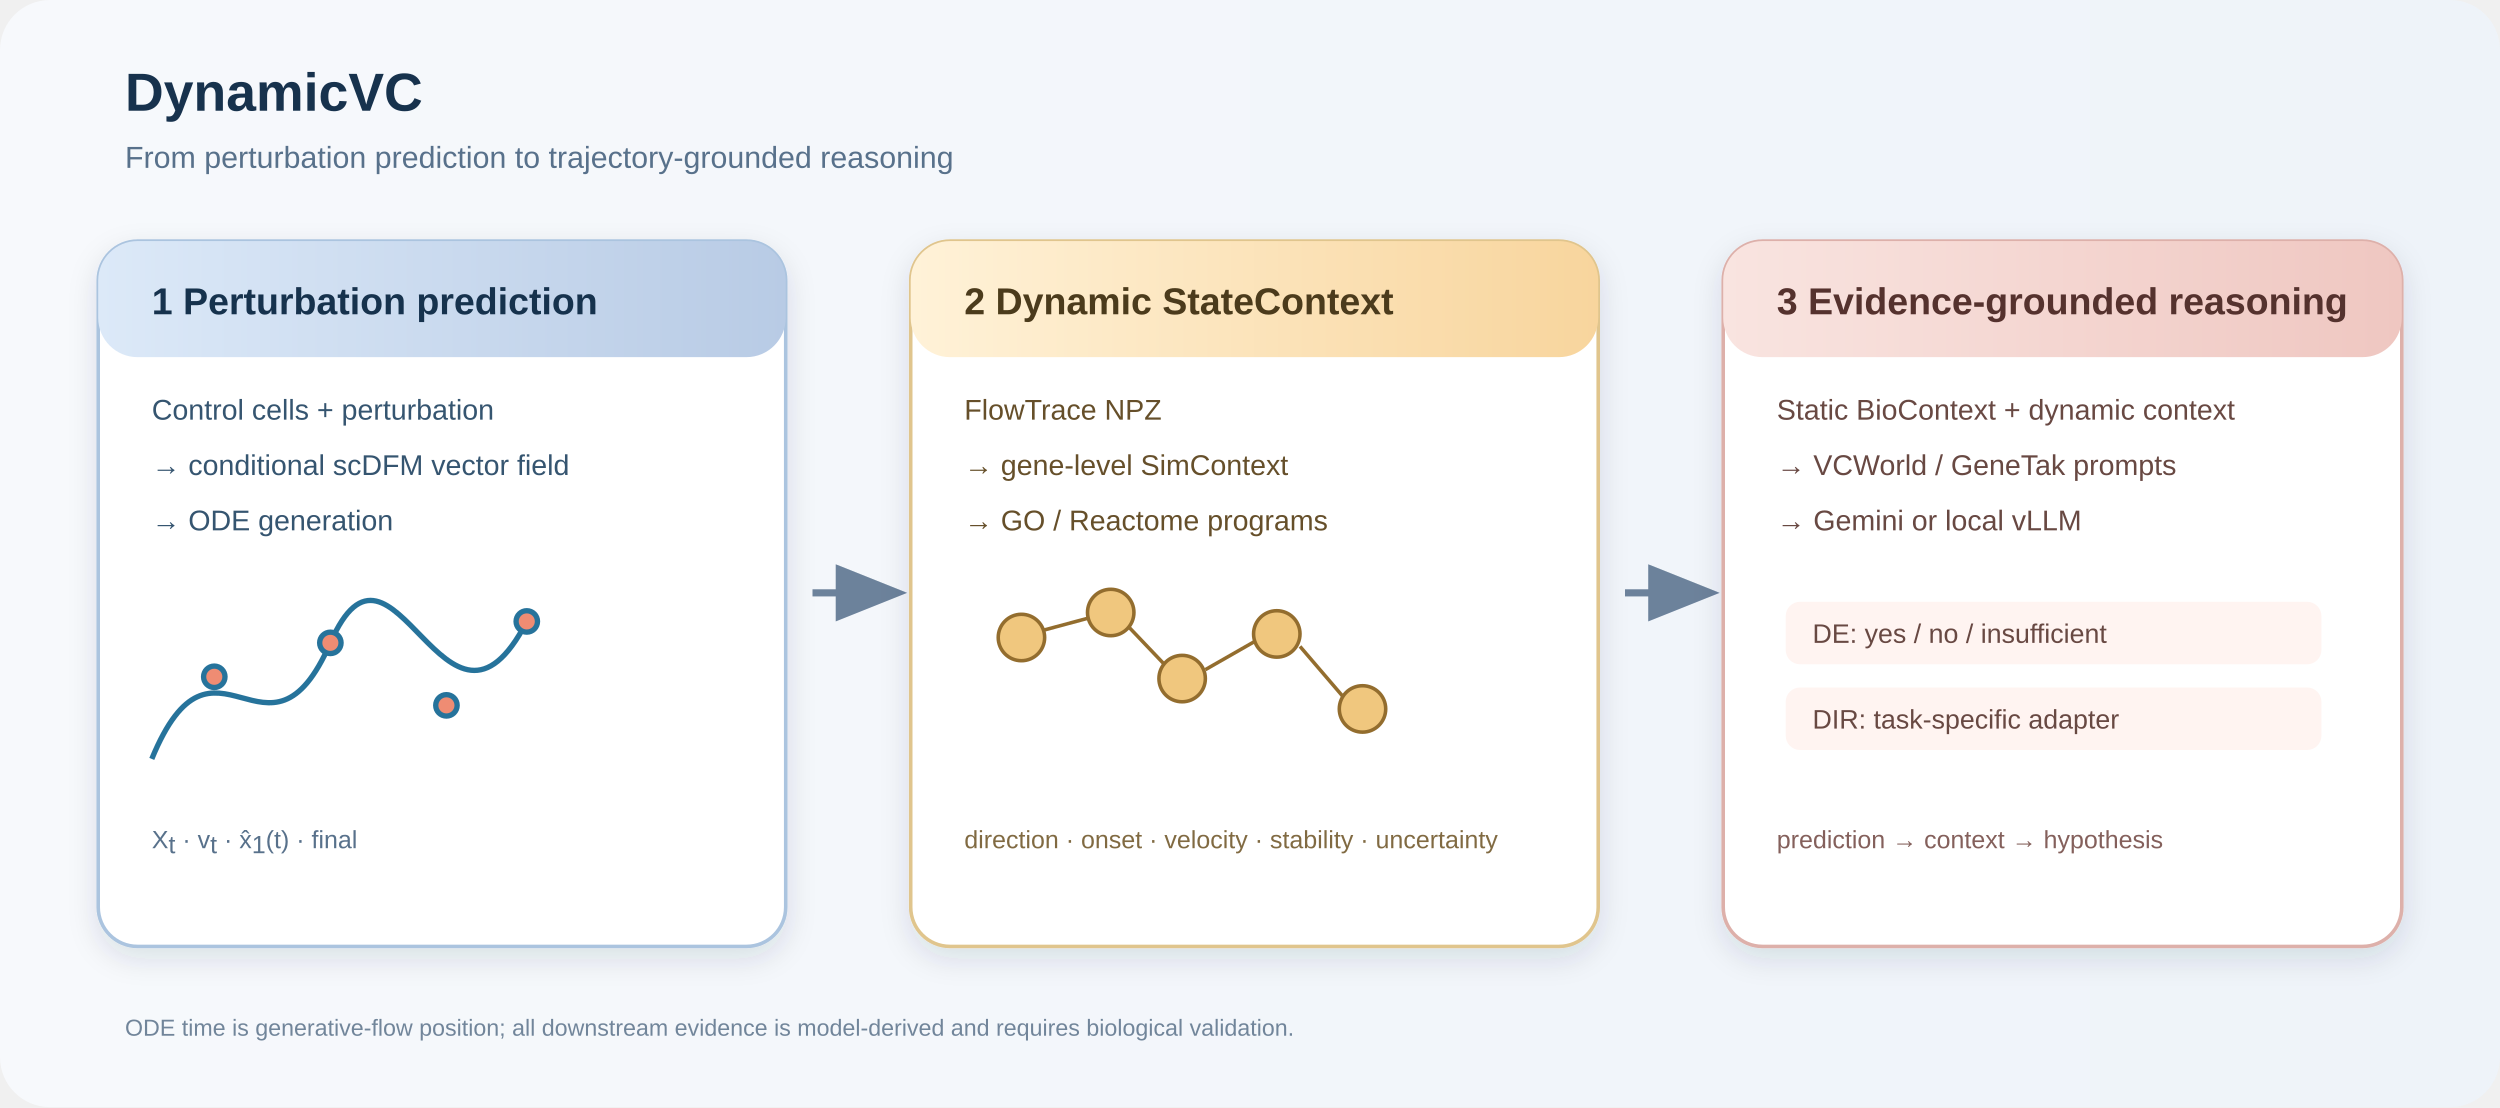
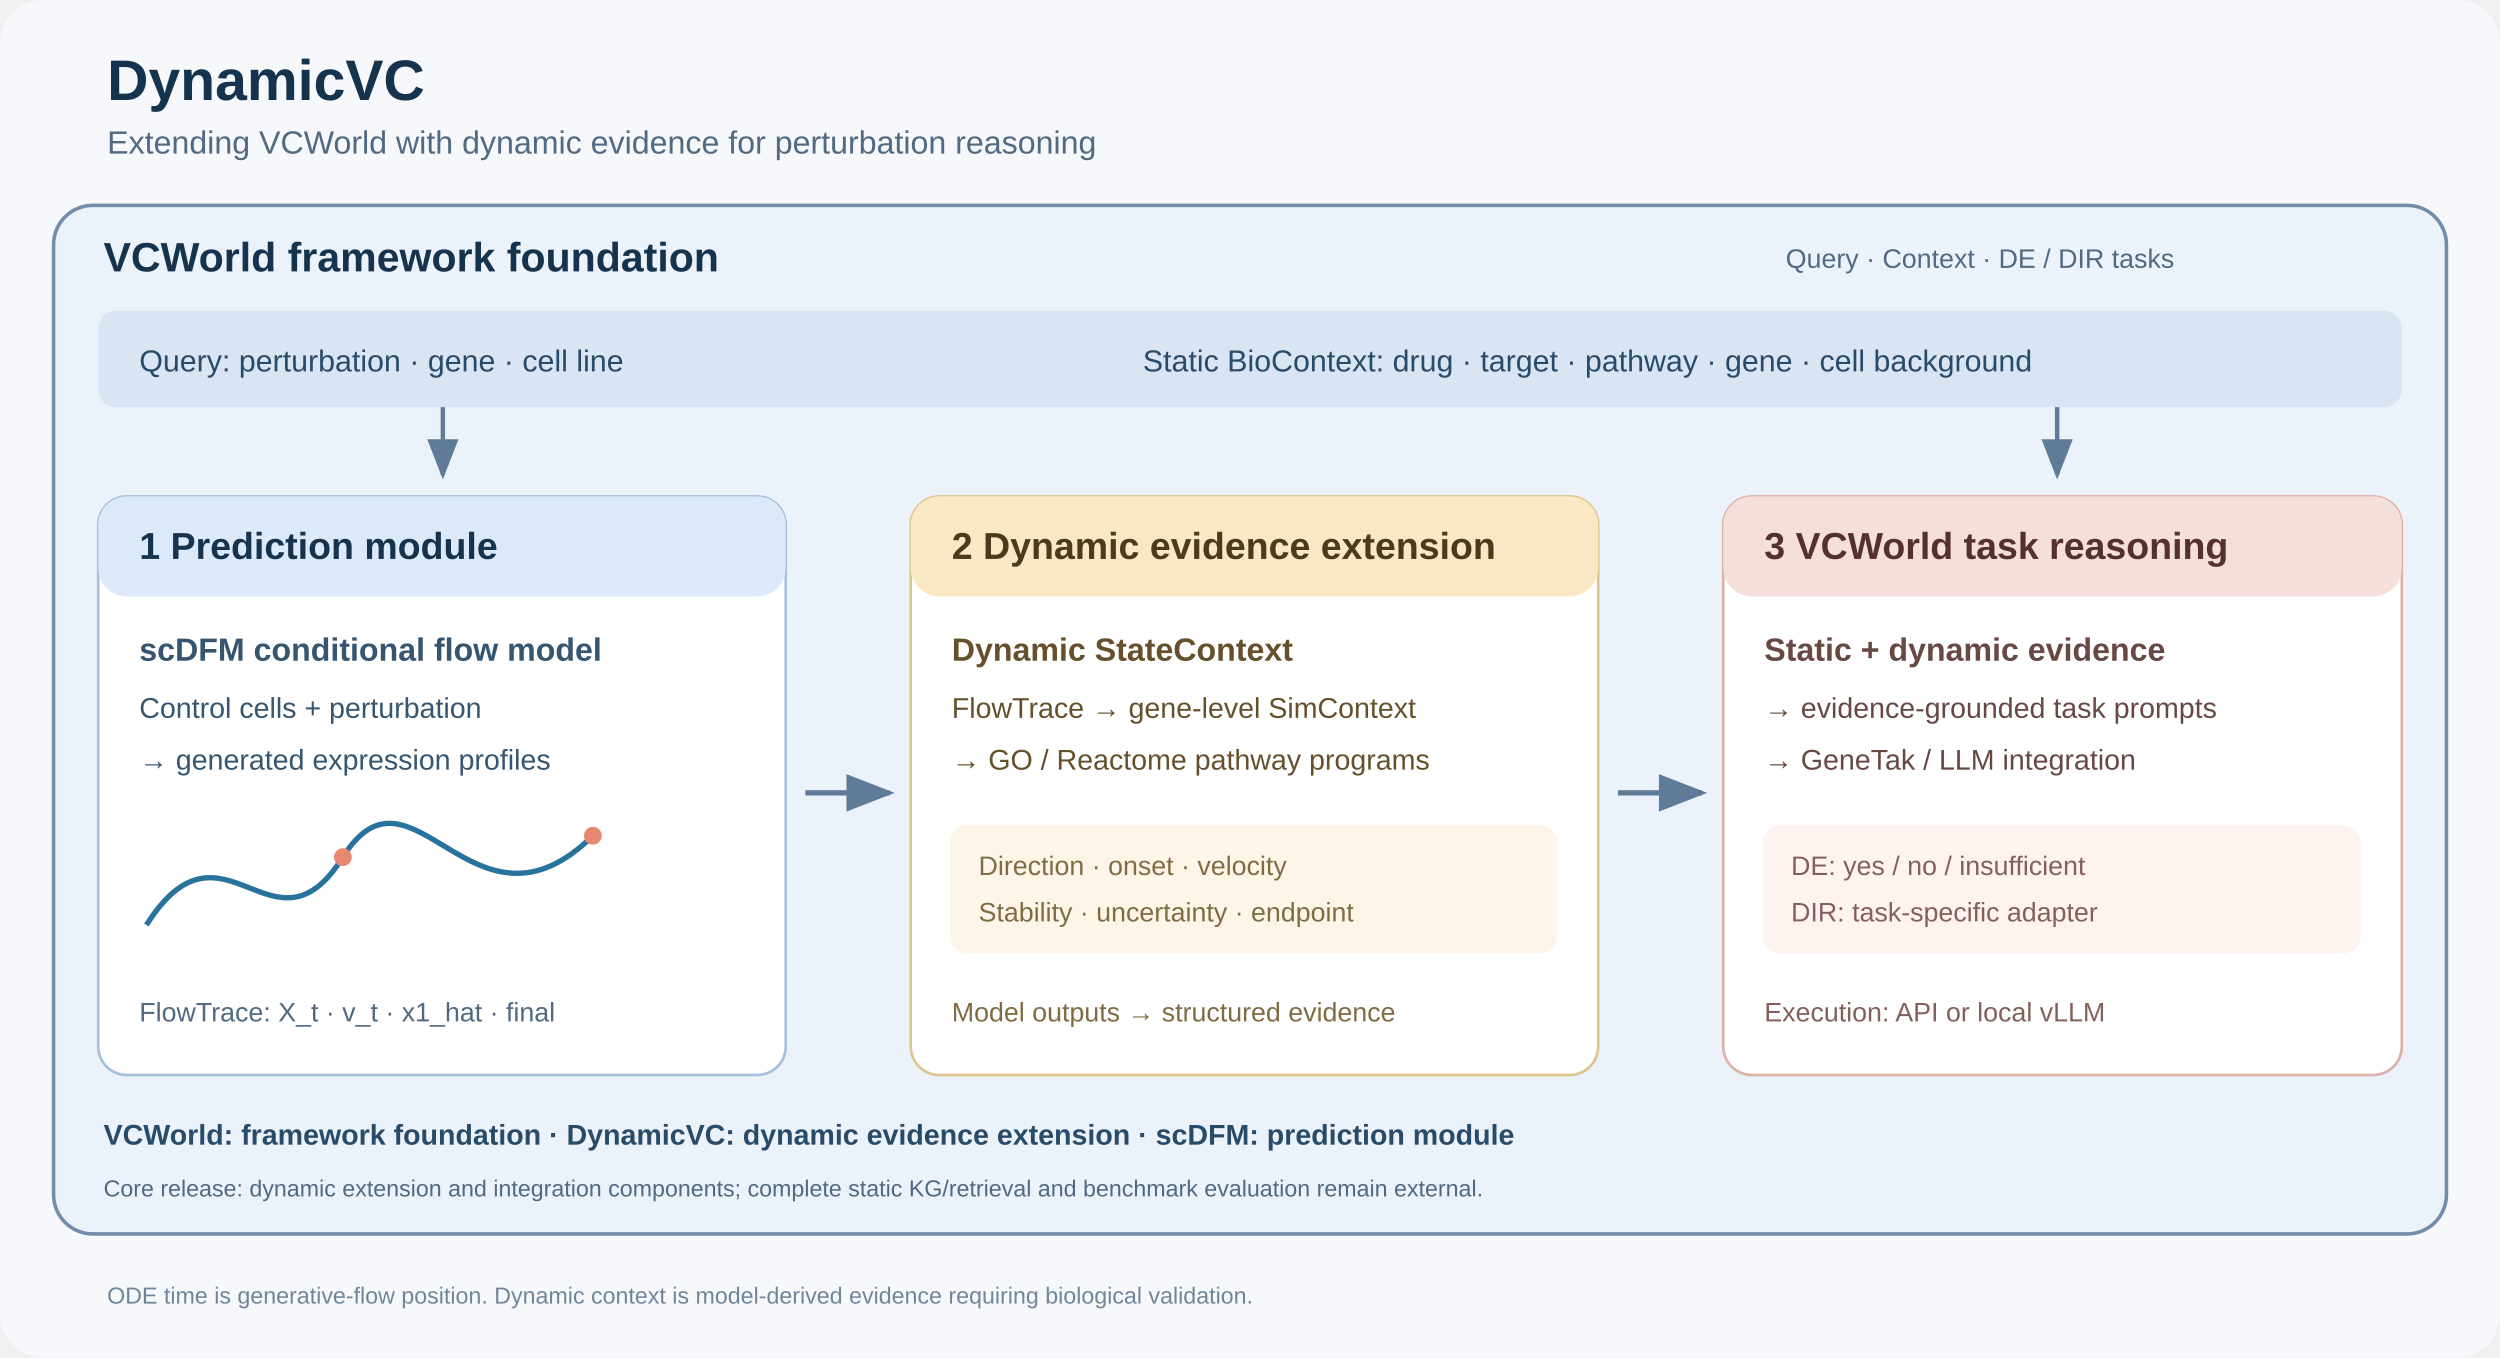
- <svg xmlns="http://www.w3.org/2000/svg" viewBox="0 0 1400 620" role="img" aria-labelledby="title desc">
+ <svg xmlns="http://www.w3.org/2000/svg" viewBox="0 0 1400 760" role="img" aria-labelledby="title desc">
  <defs>
-     <linearGradient id="bg" x1="0" x2="1">
-       <stop stop-color="#f7f9fc" />
-       <stop offset="1" stop-color="#eef3f9" />
-     </linearGradient>
-     <linearGradient id="blue" x1="0" x2="1">
-       <stop stop-color="#dce9f8" />
-       <stop offset="1" stop-color="#b8cbe5" />
-     </linearGradient>
-     <linearGradient id="gold" x1="0" x2="1">
-       <stop stop-color="#fff2d8" />
-       <stop offset="1" stop-color="#f8d59d" />
-     </linearGradient>
-     <linearGradient id="rose" x1="0" x2="1">
-       <stop stop-color="#f9e4e0" />
-       <stop offset="1" stop-color="#efc7c1" />
-     </linearGradient>
-     <filter id="shadow" x="-10%" y="-10%" width="120%" height="130%">
-       <feDropShadow dx="0" dy="6" stdDeviation="8" flood-color="#19324d" flood-opacity=".12" />
-     </filter>
-     <marker id="arrow" markerWidth="10" markerHeight="8" refX="8" refY="4" orient="auto">
-       <path d="M0,0 L10,4 L0,8 z" fill="#6c829b" />
+     <marker id="arrow" markerWidth="9" markerHeight="7" refX="8" refY="3.5" orient="auto">
+       <path d="M0,0 L9,3.5 L0,7 z" fill="#607b98" />
    </marker>
  </defs>
-   <rect width="1400" height="620" rx="28" fill="url(#bg)" />
-   <text x="70" y="62" font-family="Arial,sans-serif" font-size="30" font-weight="700" fill="#17324d">DynamicVC</text>
-   <text x="70" y="94" font-family="Arial,sans-serif" font-size="17" fill="#58718b">From perturbation prediction to trajectory-grounded reasoning</text>
-   <g filter="url(#shadow)">
-     <rect x="55" y="135" width="385" height="395" rx="22" fill="white" stroke="#abc4df" stroke-width="2" />
-     <rect x="55" y="135" width="385" height="65" rx="22" fill="url(#blue)" />
-     <text x="85" y="176" font-family="Arial,sans-serif" font-size="21" font-weight="700" fill="#17324d">1  Perturbation prediction</text>
-     <text x="85" y="235" font-family="Arial,sans-serif" font-size="16" fill="#365570">Control cells + perturbation</text>
-     <text x="85" y="266" font-family="Arial,sans-serif" font-size="16" fill="#365570">→ conditional scDFM vector field</text>
-     <text x="85" y="297" font-family="Arial,sans-serif" font-size="16" fill="#365570">→ ODE generation</text>
-     <g transform="translate(85 330)" fill="none" stroke="#28739b" stroke-width="3">
-       <path d="M0 95 C35 10,65 110,100 30 S165 105,210 18" />
-       <circle cx="35" cy="49" r="6" fill="#ef8c73" />
-       <circle cx="100" cy="30" r="6" fill="#ef8c73" />
-       <circle cx="165" cy="65" r="6" fill="#ef8c73" />
-       <circle cx="210" cy="18" r="6" fill="#ef8c73" />
-     </g>
-     <text x="85" y="475" font-family="Arial,sans-serif" font-size="14" fill="#58718b">X<tspan baseline-shift="sub">t</tspan> · v<tspan baseline-shift="sub">t</tspan> · x̂<tspan baseline-shift="sub">1</tspan>(t) · final</text>
+   <g font-family="Arial, Helvetica, sans-serif">
+     <rect width="1400" height="760" rx="24" fill="#f6f8fc" />
+     <text x="60" y="56" font-size="32" font-weight="700" fill="#16334d">DynamicVC</text>
+     <text x="60" y="86" font-size="18" fill="#516981">Extending VCWorld with dynamic evidence for perturbation reasoning</text>
+     <rect x="30" y="115" width="1340" height="576" rx="22" fill="#ecf2f9" stroke="#728caa" stroke-width="2" />
+     <text x="58" y="152" font-size="23" font-weight="700" fill="#16334d">VCWorld framework foundation</text>
+     <text x="1000" y="150" font-size="15" fill="#516981">Query · Context · DE / DIR tasks</text>
+     <rect x="55" y="174" width="1290" height="54" rx="10" fill="#d9e5f3" />
+     <text x="78" y="208" font-size="17" fill="#294b6a">Query: perturbation · gene · cell line</text>
+     <text x="640" y="208" font-size="17" fill="#294b6a">Static BioContext: drug · target · pathway · gene · cell background</text>
+     <path d="M248 228 V266" fill="none" stroke="#607b98" stroke-width="2.5" marker-end="url(#arrow)" />
+     <path d="M1152 228 V266" fill="none" stroke="#607b98" stroke-width="2.5" marker-end="url(#arrow)" />
+     <rect x="55" y="278" width="385" height="324" rx="16" fill="#fff" stroke="#a6c0dc" stroke-width="1.5" />
+     <rect x="55" y="278" width="385" height="56" rx="16" fill="#dce9f8" />
+     <text x="78" y="313" font-size="21" font-weight="700" fill="#17324d">1  Prediction module</text>
+     <text x="78" y="370" font-size="18" font-weight="700" fill="#365570">scDFM conditional flow model</text>
+     <text x="78" y="402" font-size="16" fill="#365570">Control cells + perturbation</text>
+     <text x="78" y="431" font-size="16" fill="#365570">→ generated expression profiles</text>
+     <path d="M82 518 C125 450,153 542,192 480 S265 534,332 468" fill="none" stroke="#28739b" stroke-width="3" />
+     <circle cx="192" cy="480" r="5" fill="#e78971" />
+     <circle cx="332" cy="468" r="5" fill="#e78971" />
+     <text x="78" y="572" font-size="15" fill="#516981">FlowTrace: X_t · v_t · x1_hat · final</text>
+     <path d="M451 444 H498" fill="none" stroke="#607b98" stroke-width="3" marker-end="url(#arrow)" />
+     <rect x="510" y="278" width="385" height="324" rx="16" fill="#fff" stroke="#dec58d" stroke-width="1.5" />
+     <rect x="510" y="278" width="385" height="56" rx="16" fill="#fae8c4" />
+     <text x="533" y="313" font-size="21" font-weight="700" fill="#4b3a1b">2  Dynamic evidence extension</text>
+     <text x="533" y="370" font-size="18" font-weight="700" fill="#66502b">Dynamic StateContext</text>
+     <text x="533" y="402" font-size="16" fill="#66502b">FlowTrace → gene-level SimContext</text>
+     <text x="533" y="431" font-size="16" fill="#66502b">→ GO / Reactome pathway programs</text>
+     <rect x="532" y="462" width="340" height="72" rx="10" fill="#fdf6e8" />
+     <text x="548" y="490" font-size="15" fill="#816b43">Direction · onset · velocity</text>
+     <text x="548" y="516" font-size="15" fill="#816b43">Stability · uncertainty · endpoint</text>
+     <text x="533" y="572" font-size="15" fill="#816b43">Model outputs → structured evidence</text>
+     <path d="M906 444 H953" fill="none" stroke="#607b98" stroke-width="3" marker-end="url(#arrow)" />
+     <rect x="965" y="278" width="380" height="324" rx="16" fill="#fff" stroke="#ddb0aa" stroke-width="1.5" />
+     <rect x="965" y="278" width="380" height="56" rx="16" fill="#f5dfda" />
+     <text x="988" y="313" font-size="21" font-weight="700" fill="#55312d">3  VCWorld task reasoning</text>
+     <text x="988" y="370" font-size="18" font-weight="700" fill="#684843">Static + dynamic evidence</text>
+     <text x="988" y="402" font-size="16" fill="#684843">→ evidence-grounded task prompts</text>
+     <text x="988" y="431" font-size="16" fill="#684843">→ GeneTak / LLM integration</text>
+     <rect x="987" y="462" width="335" height="72" rx="10" fill="#fff3f0" />
+     <text x="1003" y="490" font-size="15" fill="#84605b">DE: yes / no / insufficient</text>
+     <text x="1003" y="516" font-size="15" fill="#84605b">DIR: task-specific adapter</text>
+     <text x="988" y="572" font-size="15" fill="#84605b">Execution: API or local vLLM</text>
+     <text x="58" y="641" font-size="16" font-weight="700" fill="#294b6a">VCWorld: framework foundation  ·  DynamicVC: dynamic evidence extension  ·  scDFM: prediction module</text>
+     <text x="58" y="670" font-size="13" fill="#516981">Core release: dynamic extension and integration components; complete static KG/retrieval and benchmark evaluation remain external.</text>
+     <text x="60" y="730" font-size="13" fill="#71859a">ODE time is generative-flow position. Dynamic context is model-derived evidence requiring biological validation.</text>
  </g>
-   <path d="M455 332 H500" stroke="#6c829b" stroke-width="4" marker-end="url(#arrow)" />
-   <g filter="url(#shadow)">
-     <rect x="510" y="135" width="385" height="395" rx="22" fill="white" stroke="#e0c58d" stroke-width="2" />
-     <rect x="510" y="135" width="385" height="65" rx="22" fill="url(#gold)" />
-     <text x="540" y="176" font-family="Arial,sans-serif" font-size="21" font-weight="700" fill="#4b3a1b">2  Dynamic StateContext</text>
-     <text x="540" y="235" font-family="Arial,sans-serif" font-size="16" fill="#66502b">FlowTrace NPZ</text>
-     <text x="540" y="266" font-family="Arial,sans-serif" font-size="16" fill="#66502b">→ gene-level SimContext</text>
-     <text x="540" y="297" font-family="Arial,sans-serif" font-size="16" fill="#66502b">→ GO / Reactome programs</text>
-     <g transform="translate(550 335)" fill="#f0c77e" stroke="#936d2e" stroke-width="2">
-       <circle cx="22" cy="22" r="13" />
-       <circle cx="72" cy="8" r="13" />
-       <circle cx="112" cy="45" r="13" />
-       <circle cx="165" cy="20" r="13" />
-       <circle cx="213" cy="62" r="13" />
-       <path d="M34 18 L60 11 M82 16 L102 37 M125 40 L153 24 M178 27 L202 55" fill="none" stroke="#936d2e" />
-     </g>
-     <text x="540" y="475" font-family="Arial,sans-serif" font-size="14" fill="#816b43">direction · onset · velocity · stability · uncertainty</text>
-   </g>
-   <path d="M910 332 H955" stroke="#6c829b" stroke-width="4" marker-end="url(#arrow)" />
-   <g filter="url(#shadow)">
-     <rect x="965" y="135" width="380" height="395" rx="22" fill="white" stroke="#ddb0aa" stroke-width="2" />
-     <rect x="965" y="135" width="380" height="65" rx="22" fill="url(#rose)" />
-     <text x="995" y="176" font-family="Arial,sans-serif" font-size="21" font-weight="700" fill="#55312d">3  Evidence-grounded reasoning</text>
-     <text x="995" y="235" font-family="Arial,sans-serif" font-size="16" fill="#684843">Static BioContext + dynamic context</text>
-     <text x="995" y="266" font-family="Arial,sans-serif" font-size="16" fill="#684843">→ VCWorld / GeneTak prompts</text>
-     <text x="995" y="297" font-family="Arial,sans-serif" font-size="16" fill="#684843">→ Gemini or local vLLM</text>
-     <g transform="translate(1000 337)" font-family="Arial,sans-serif" font-size="15" fill="#684843">
-       <rect width="300" height="35" rx="8" fill="#fff4f1" />
-       <text x="15" y="23">DE: yes / no / insufficient</text>
-       <rect y="48" width="300" height="35" rx="8" fill="#fff4f1" />
-       <text x="15" y="71">DIR: task-specific adapter</text>
-     </g>
-     <text x="995" y="475" font-family="Arial,sans-serif" font-size="14" fill="#84605b">prediction → context → hypothesis</text>
-   </g>
-   <text x="70" y="580" font-family="Arial,sans-serif" font-size="13" fill="#71859a">ODE time is generative-flow position; all downstream evidence is model-derived and requires biological validation.</text>
</svg>
